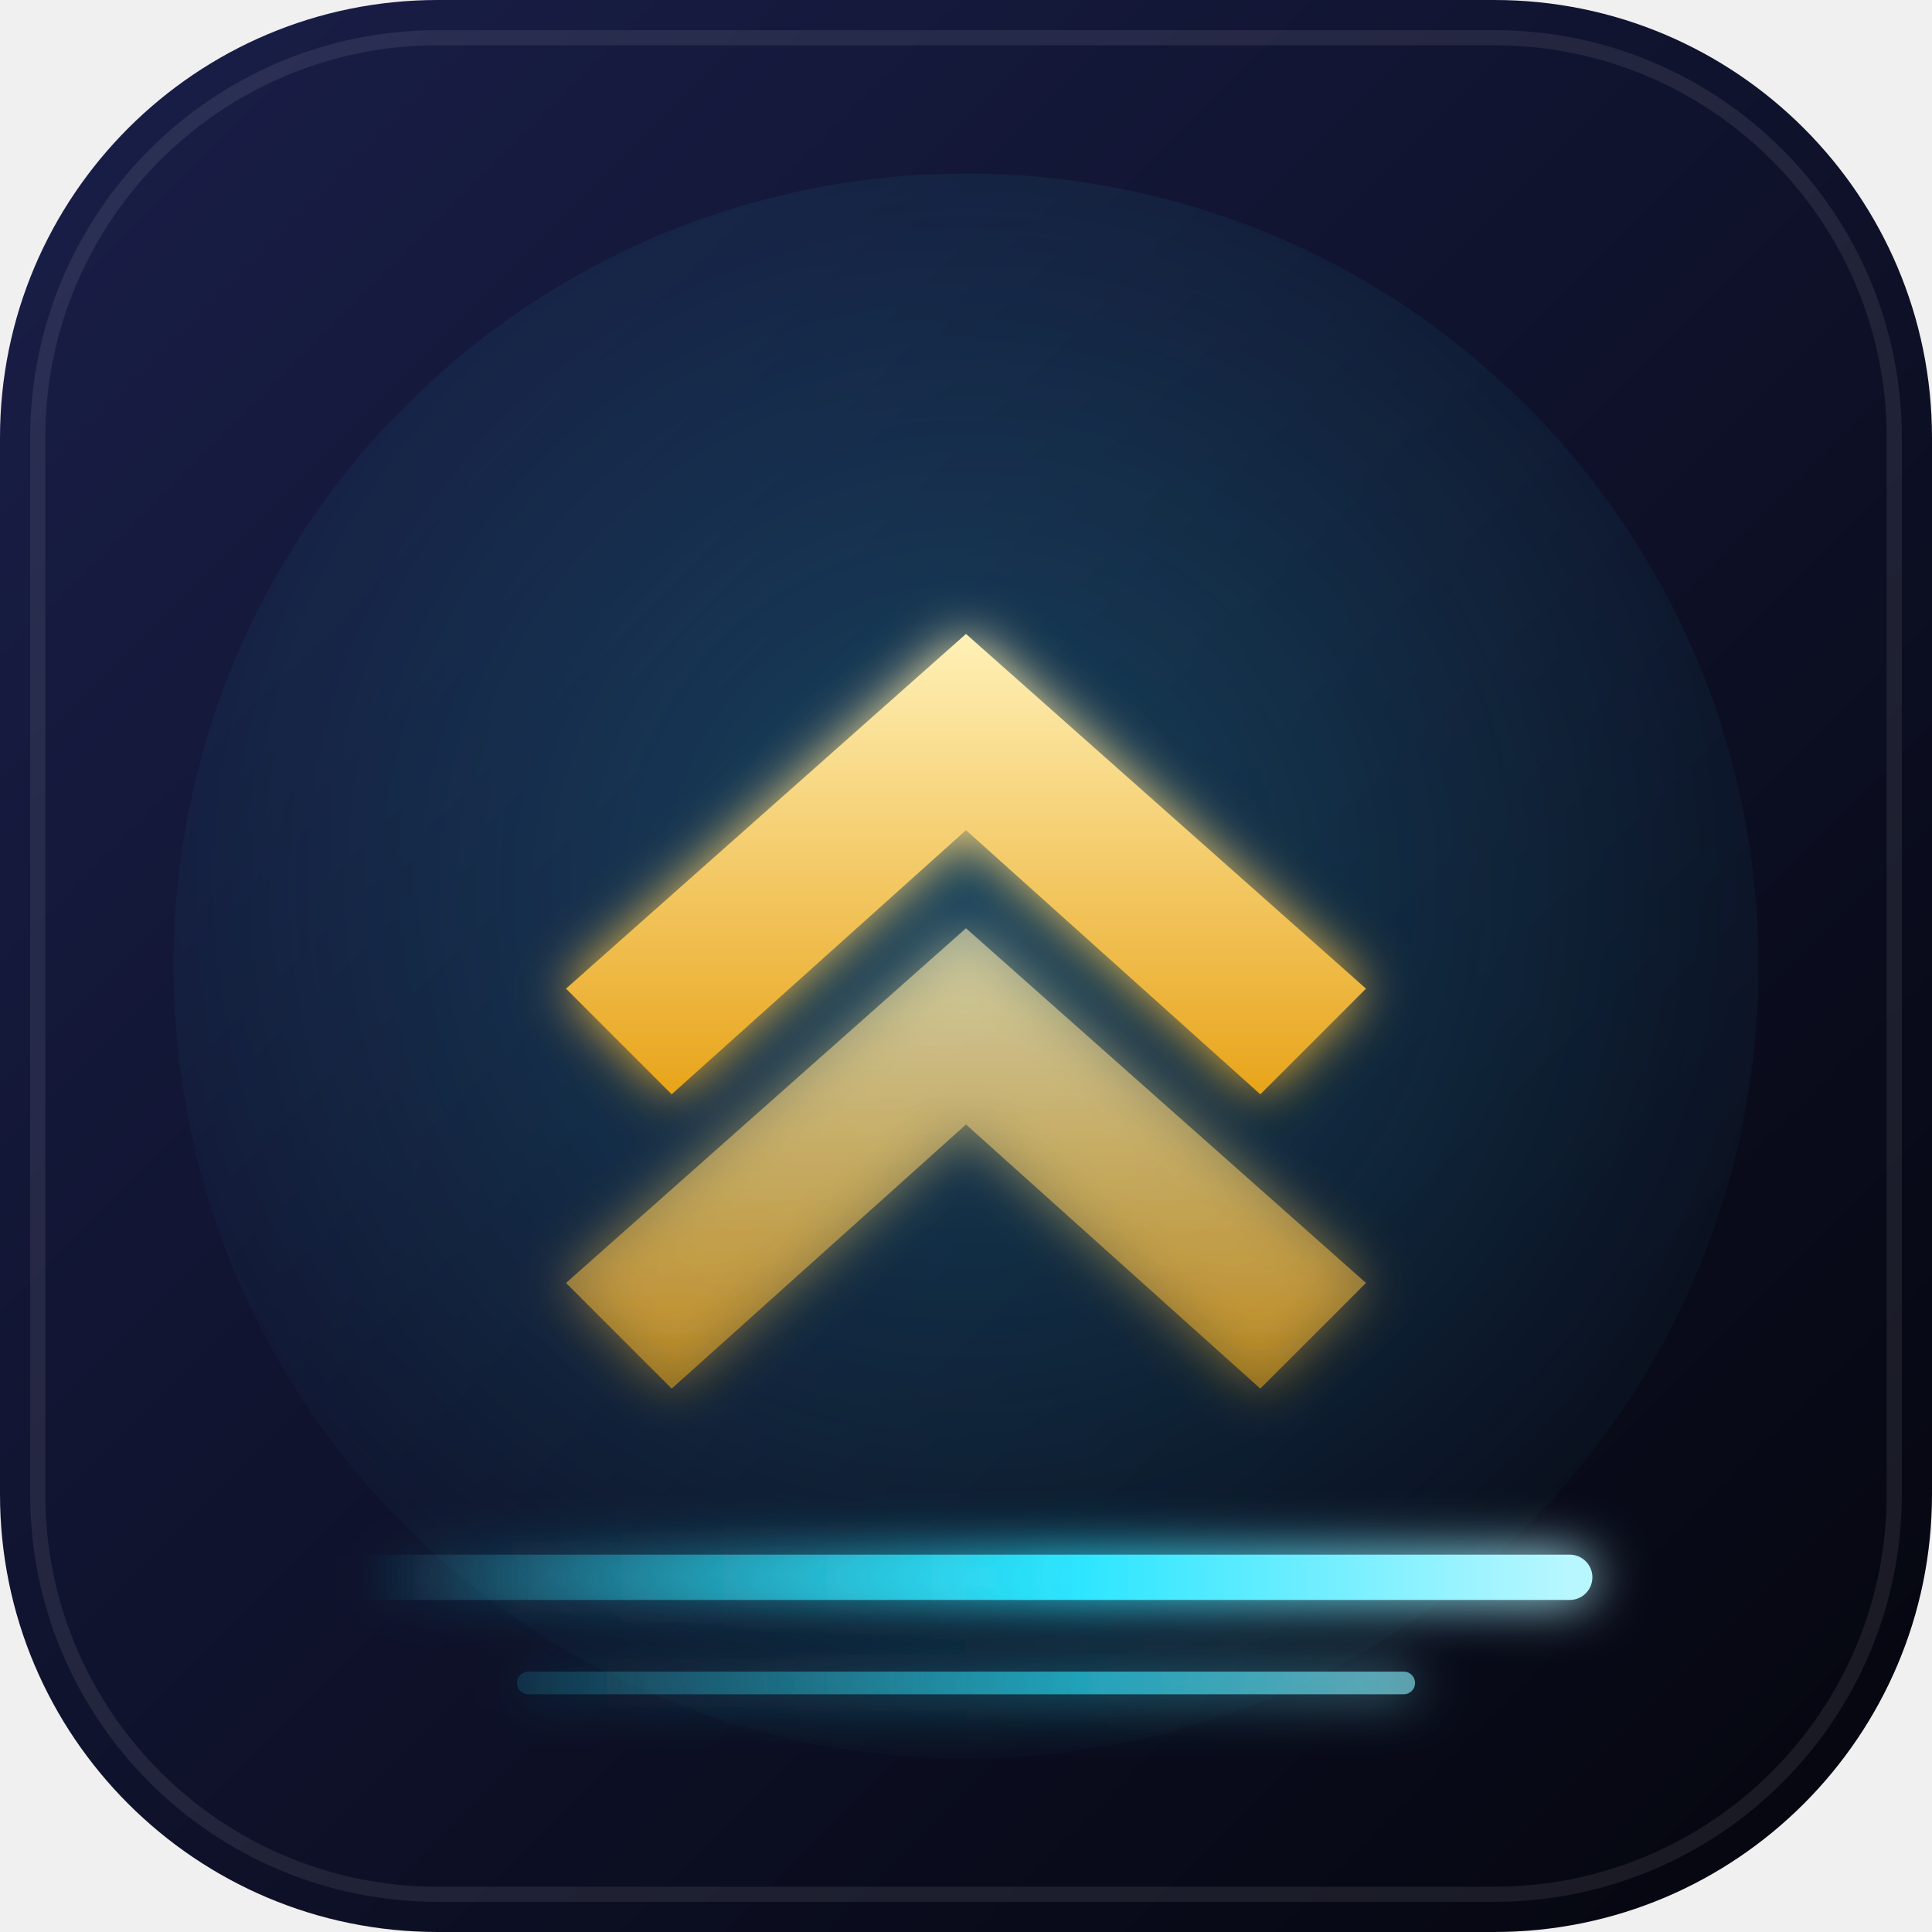
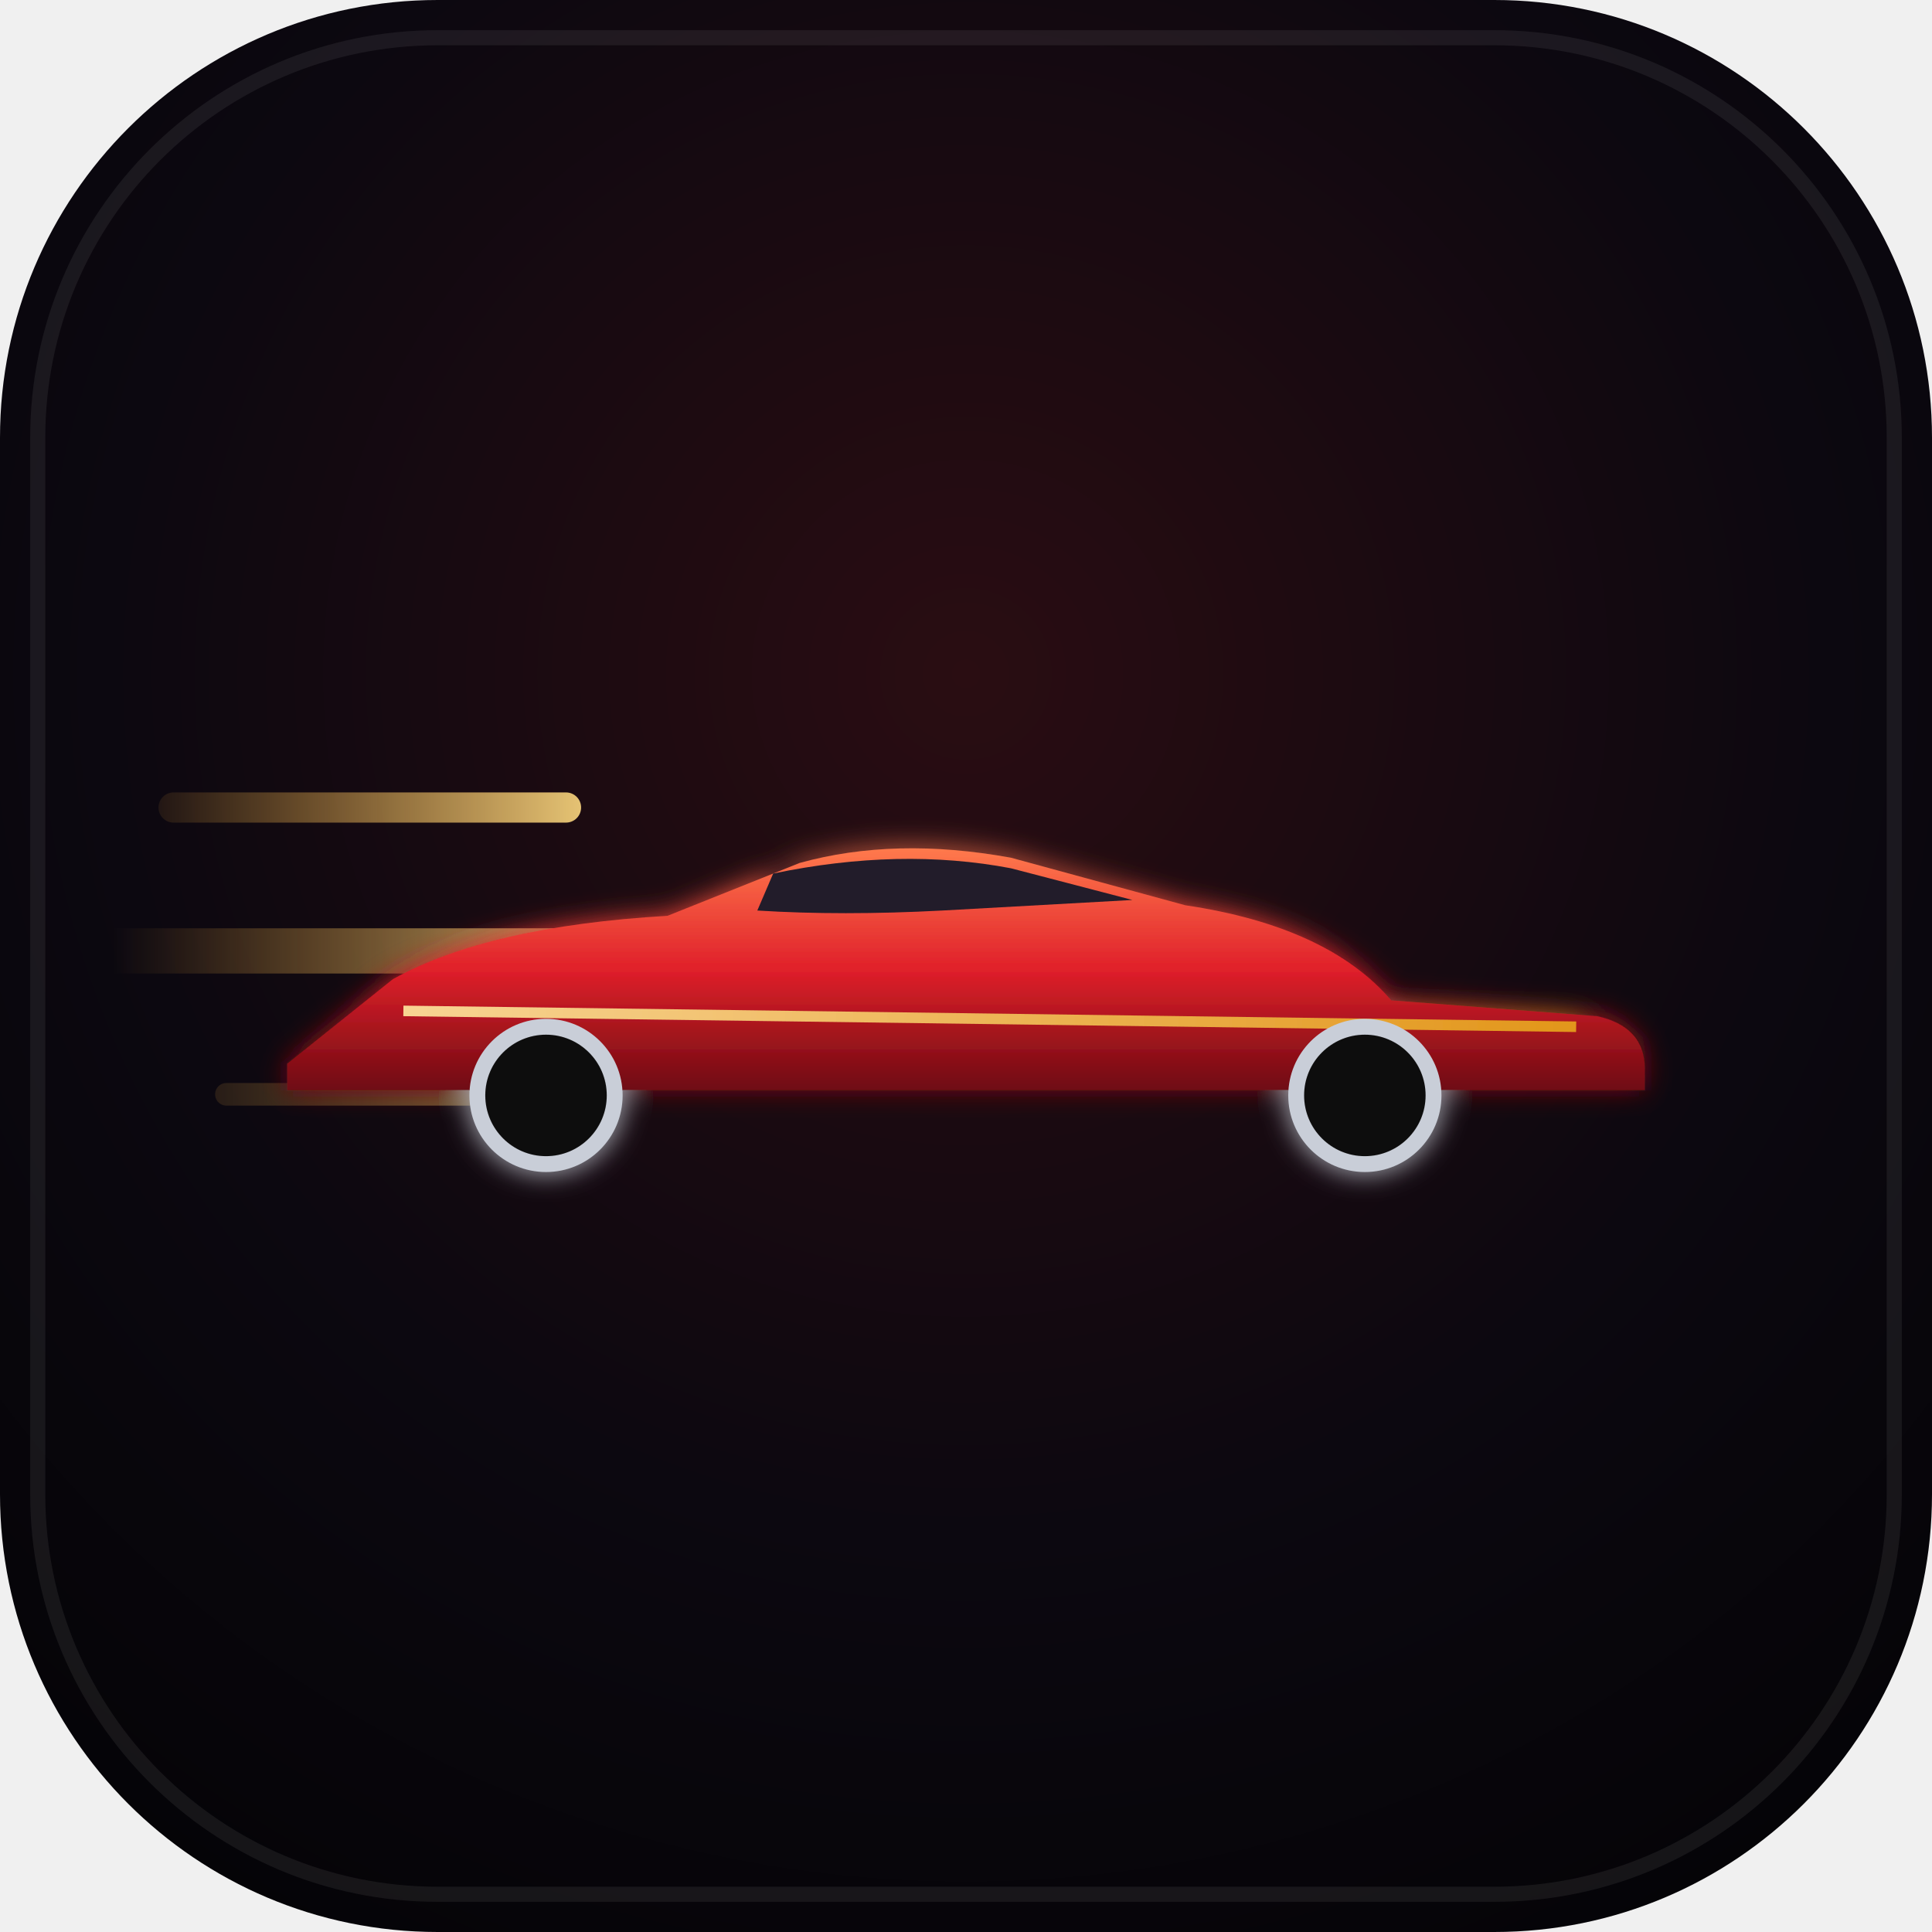
<svg xmlns="http://www.w3.org/2000/svg" viewBox="0 0 512 512">
  <defs>
-     <linearGradient id="bg" x1="0" y1="0" x2="1" y2="1">
-       <stop offset="0" stop-color="#1a1f4a" />
-       <stop offset="1" stop-color="#04050c" />
+     <radialGradient id="bg" cx="0.5" cy="0.35" r="0.8">
+       <stop offset="0" stop-color="#2a0d12" />
+       <stop offset="0.55" stop-color="#0c0810" />
+       <stop offset="1" stop-color="#030305" />
+     </radialGradient>
+     <linearGradient id="body" x1="0" y1="0" x2="0" y2="1">
+       <stop offset="0" stop-color="#FF7A4D" />
+       <stop offset="0.5" stop-color="#E0202A" />
+       <stop offset="1" stop-color="#6E0A12" />
    </linearGradient>
-     <linearGradient id="gold" x1="0" y1="0" x2="0" y2="1">
-       <stop offset="0" stop-color="#fff1b8" />
-       <stop offset="1" stop-color="#e8a41a" />
+     <linearGradient id="streak" gradientUnits="userSpaceOnUse" x1="30" y1="0" x2="170" y2="0">
+       <stop offset="0" stop-color="#FFB13B" stop-opacity="0" />
+       <stop offset="1" stop-color="#FFE08A" />
    </linearGradient>
-     <linearGradient id="cyan" gradientUnits="userSpaceOnUse" x1="96" y1="0" x2="416" y2="0">
-       <stop offset="0" stop-color="#2ee6ff" stop-opacity="0" />
-       <stop offset="0.6" stop-color="#2ee6ff" />
-       <stop offset="1" stop-color="#b8f7ff" />
+     <linearGradient id="gold" x1="0" y1="0" x2="1" y2="0">
+       <stop offset="0" stop-color="#FFE9A0" />
+       <stop offset="1" stop-color="#E8A41A" />
    </linearGradient>
-     <radialGradient id="halo" cx="0.5" cy="0.45" r="0.6">
-       <stop offset="0" stop-color="#2ee6ff" stop-opacity="0.22" />
-       <stop offset="1" stop-color="#2ee6ff" stop-opacity="0" />
-     </radialGradient>
    <filter id="glow" x="-30%" y="-30%" width="160%" height="160%">
-       <feGaussianBlur stdDeviation="7" result="b" />
+       <feGaussianBlur stdDeviation="5" result="b" />
      <feMerge>
        <feMergeNode in="b" />
        <feMergeNode in="SourceGraphic" />
      </feMerge>
    </filter>
  </defs>
  <rect width="512" height="512" rx="116" fill="url(#bg)" />
-   <circle cx="256" cy="256" r="210" fill="url(#halo)" />
-   <rect x="10" y="10" width="492" height="492" rx="106" fill="none" stroke="#ffffff" stroke-opacity="0.08" stroke-width="4" />
-   <g filter="url(#glow)">
-     <path d="M150 262 L256 168 L362 262 L334 290 L256 220 L178 290 Z" fill="url(#gold)" />
-     <path d="M150 340 L256 246 L362 340 L334 368 L256 298 L178 368 Z" fill="url(#gold)" opacity="0.55" />
-     <path d="M96 418 H416" stroke="url(#cyan)" stroke-width="12" stroke-linecap="round" fill="none" />
-     <path d="M140 446 H372" stroke="url(#cyan)" stroke-width="6" stroke-linecap="round" fill="none" opacity="0.6" />
+   <rect x="10" y="10" width="492" height="492" rx="106" fill="none" stroke="#ffffff" stroke-opacity="0.07" stroke-width="4" />
+   <path d="M46 214 H150" stroke="url(#streak)" stroke-width="8" stroke-linecap="round" />
+   <path d="M30 252 H170" stroke="url(#streak)" stroke-width="12" stroke-linecap="round" opacity="0.8" />
+   <path d="M60 290 H140" stroke="url(#streak)" stroke-width="6" stroke-linecap="round" opacity="0.6" />
+   <g filter="url(#glow)" transform="translate(39.7 162.9) scale(0.7)">
+     <path d="M52 170 L92 138 Q128 118 196 114 L246 94 Q282 84 326 92 L392 110 Q446 118 470 146 L548 152 Q566 156 566 172 L566 180 L52 180 Z" fill="url(#body)" />
+     <path d="M236 98 Q284 88 326 96 L372 108 L300 112 Q262 114 230 112 Z" fill="#0b1628" opacity="0.9" />
+     <path d="M96 150 L540 156" stroke="url(#gold)" stroke-width="4" opacity="0.9" />
+     <circle cx="150" cy="182" r="26" fill="#111" stroke="#c9ced8" stroke-width="6" />
+     <circle cx="460" cy="182" r="26" fill="#111" stroke="#c9ced8" stroke-width="6" />
  </g>
</svg>
